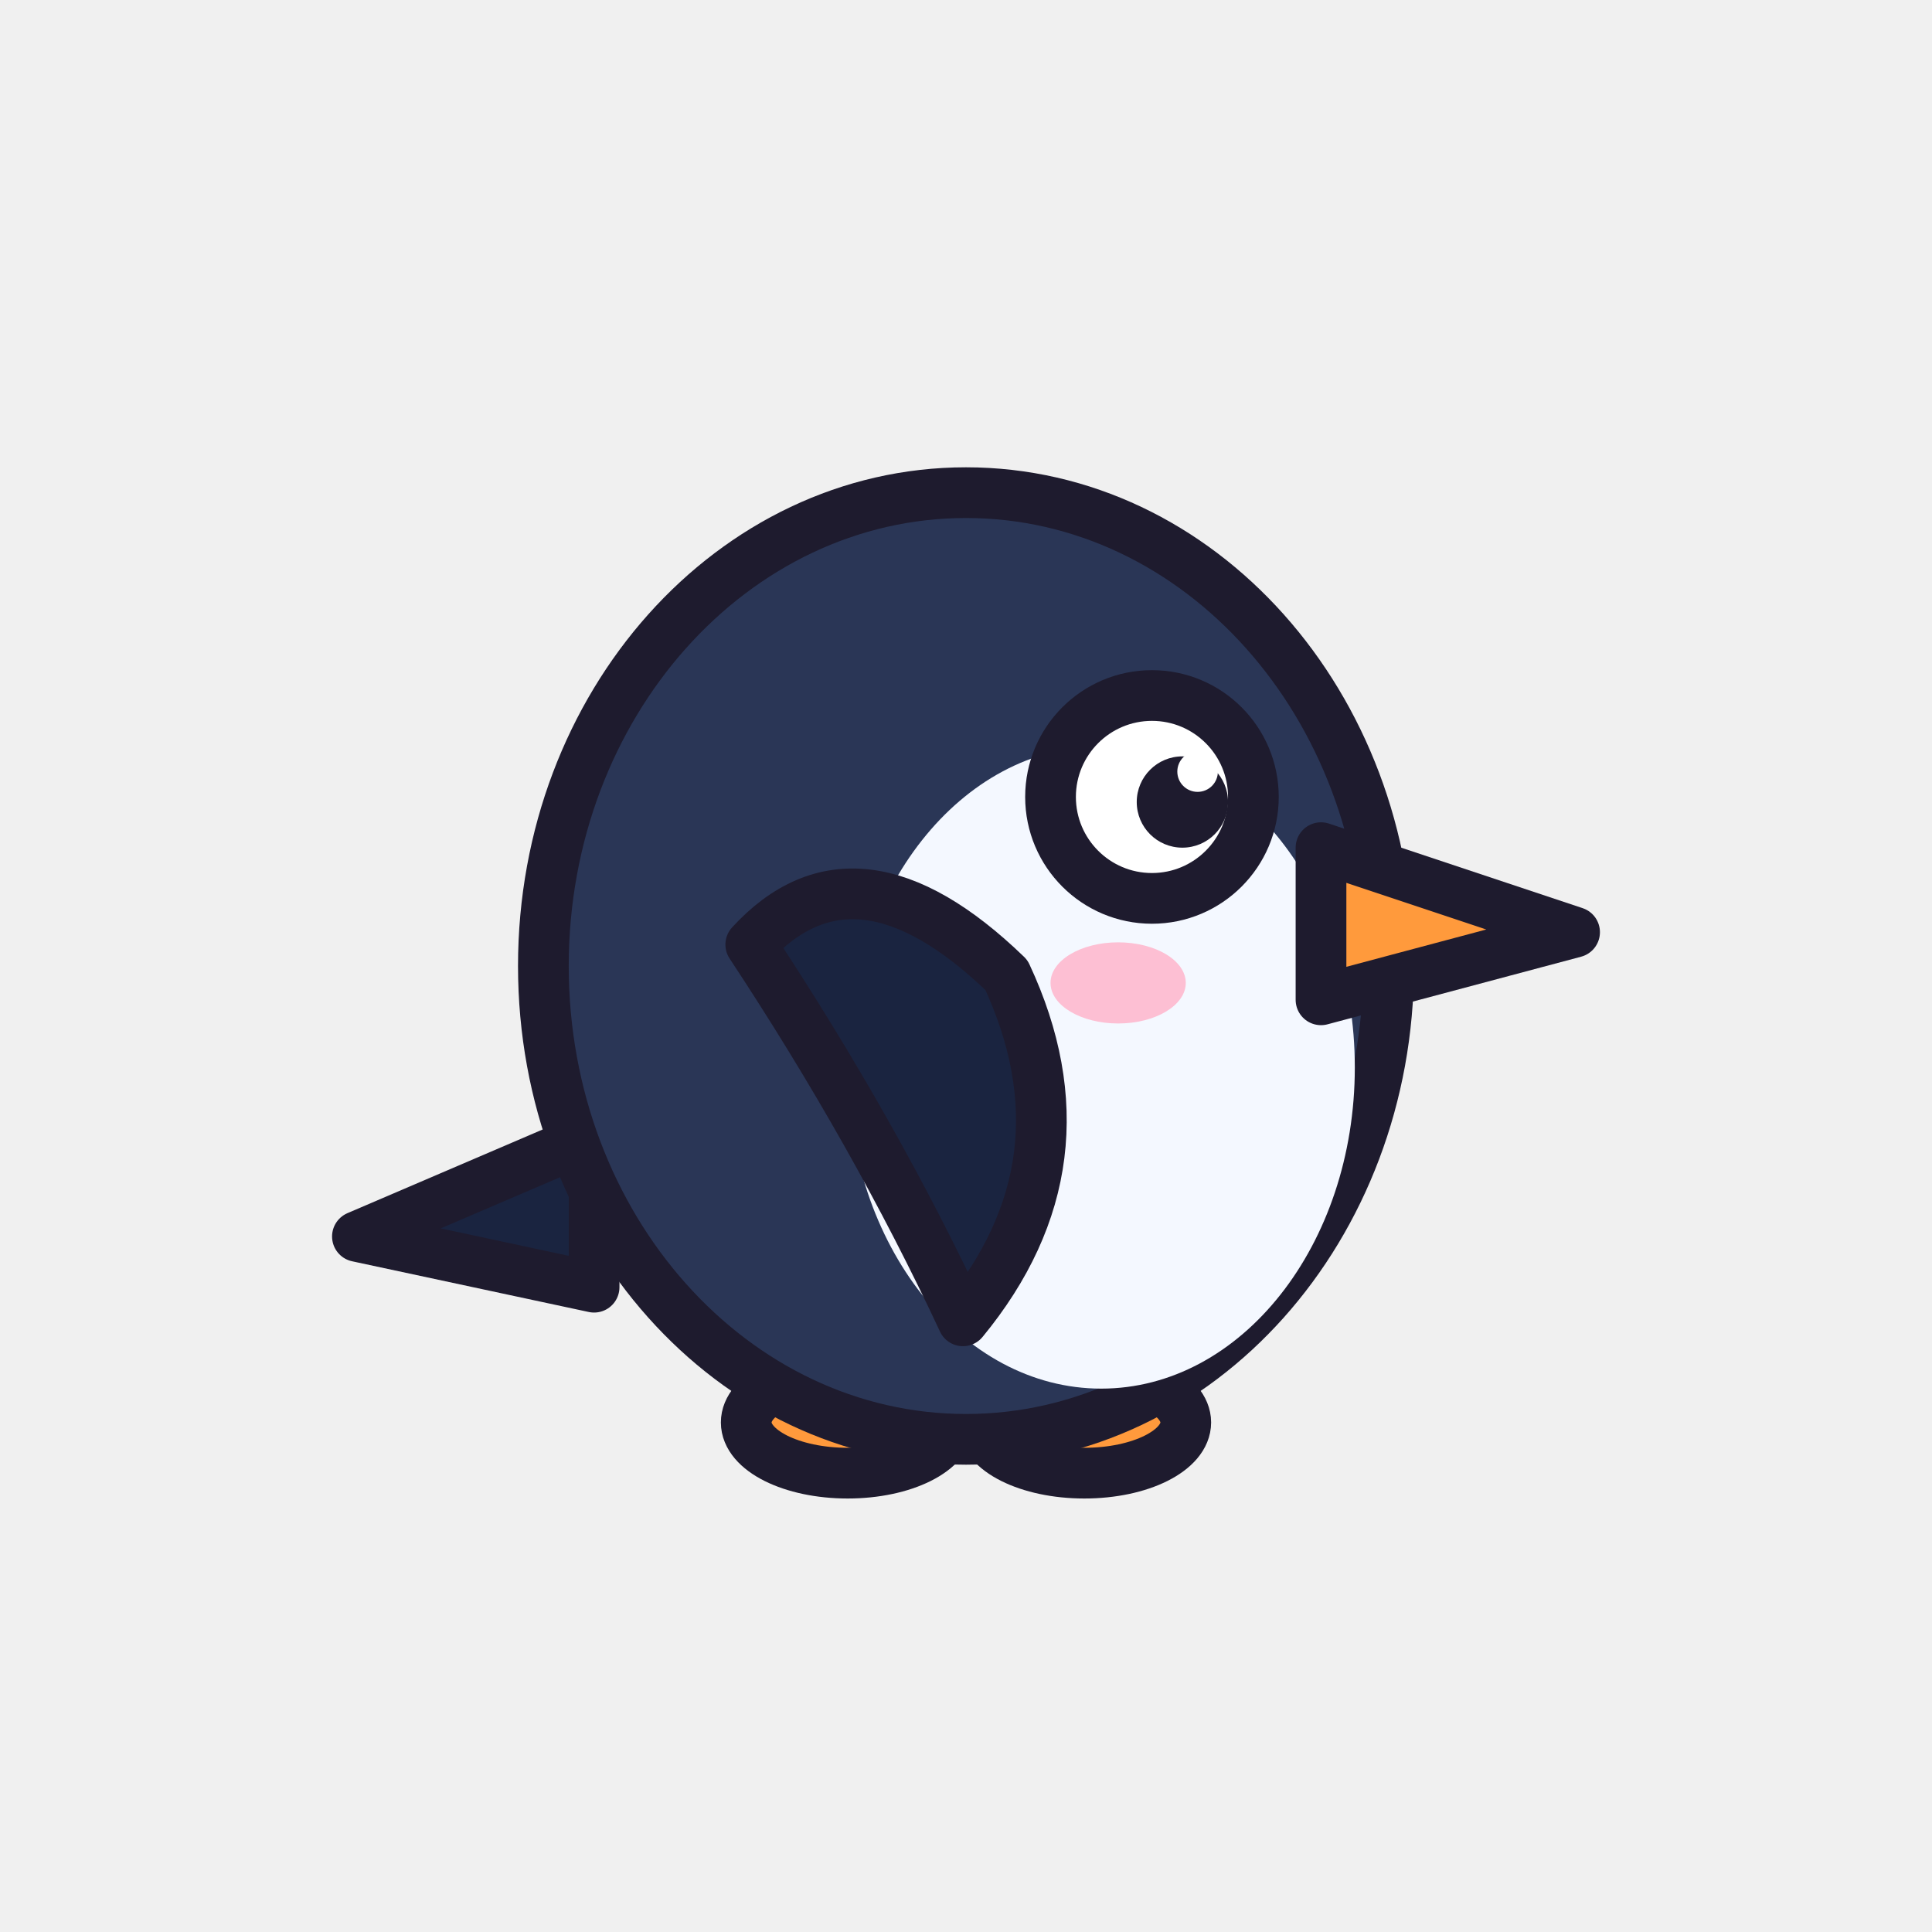
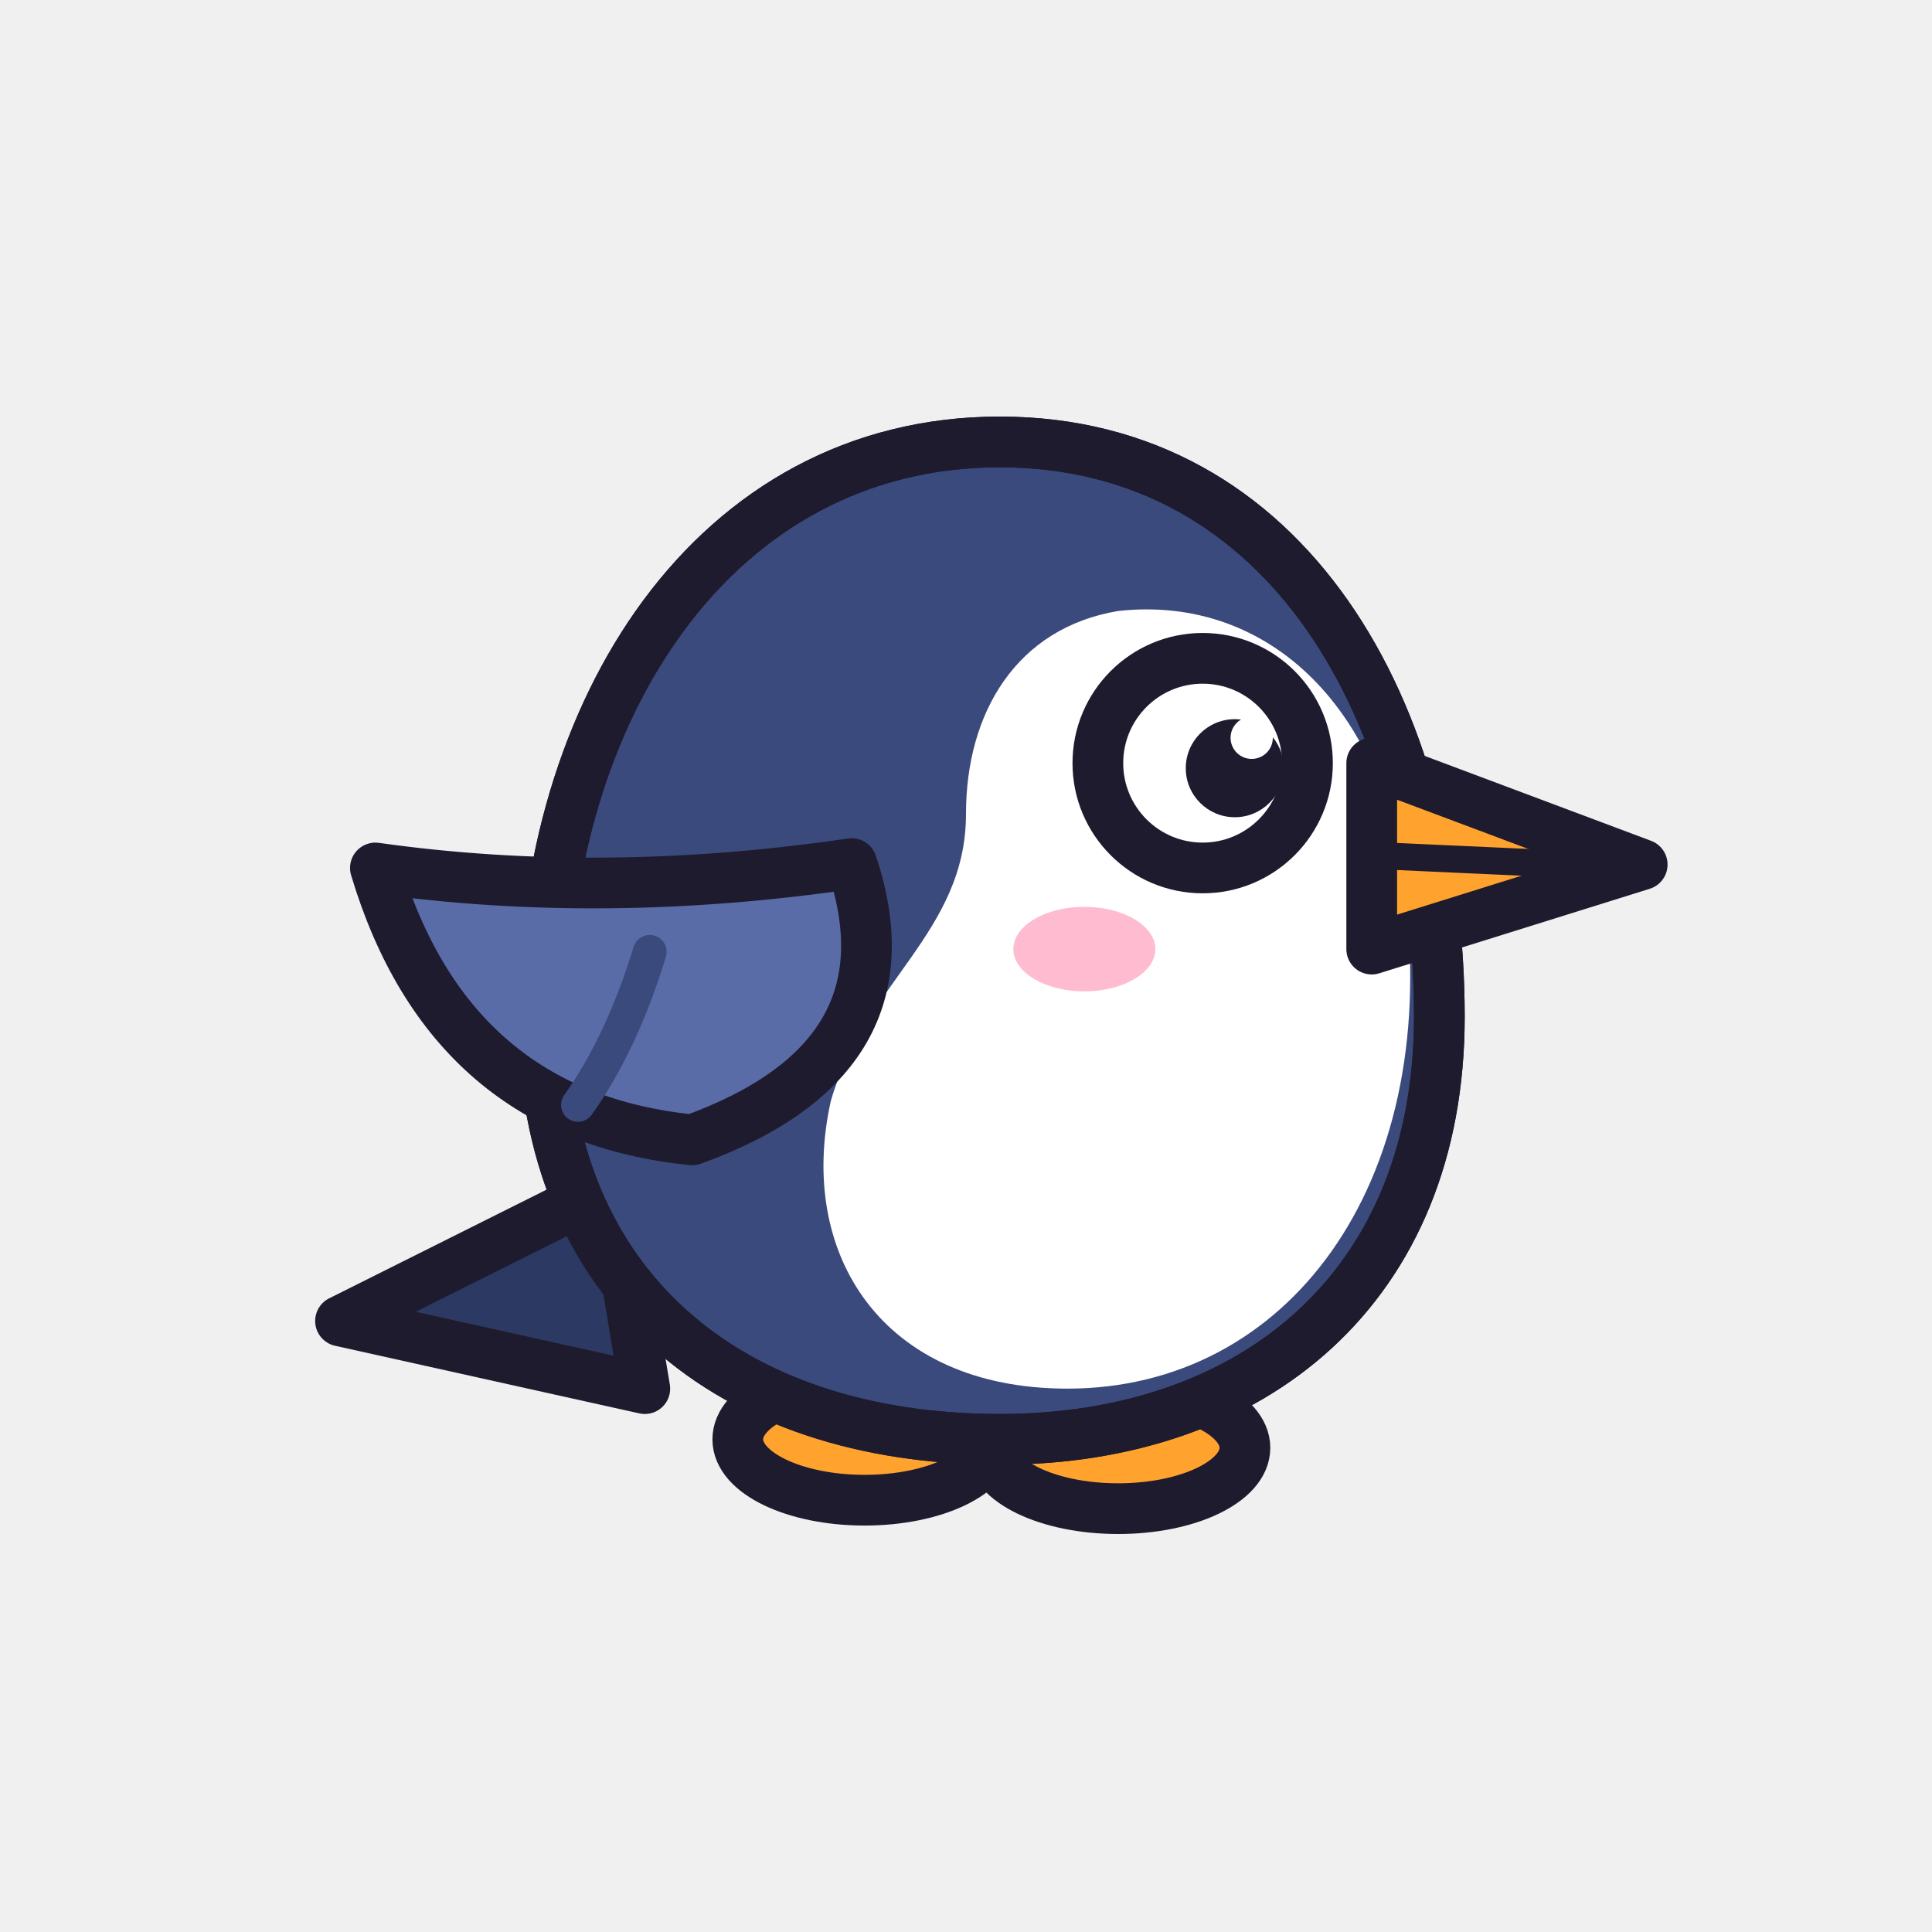
<svg xmlns="http://www.w3.org/2000/svg" width="120" height="120" viewBox="-60 -60 120 120">
  <g transform="scale(1.05)">
-     <path d="M-22 10 L-36 16 L-22 19Z" fill="#1A2440" stroke="#1E1B2E" stroke-width="3" stroke-linejoin="round" stroke-linecap="round" />
-     <ellipse cx="-7" cy="27" rx="6" ry="3" fill="#FF9A3C" stroke="#1E1B2E" stroke-width="3" stroke-linejoin="round" stroke-linecap="round" />
-     <ellipse cx="7" cy="27" rx="6" ry="3" fill="#FF9A3C" stroke="#1E1B2E" stroke-width="3" stroke-linejoin="round" stroke-linecap="round" />
-     <ellipse rx="25" ry="28" fill="#2A3656" stroke="#1E1B2E" stroke-width="3" stroke-linejoin="round" stroke-linecap="round" />
-     <ellipse cx="8" cy="6" rx="15" ry="19" fill="#F4F8FF" />
-     <path d="M21 -7 L36 -2 L21 2Z" fill="#FF9A3C" stroke="#1E1B2E" stroke-width="3" stroke-linejoin="round" stroke-linecap="round" />
-     <circle cx="11" cy="-10" r="6" fill="#fff" stroke="#1E1B2E" stroke-width="3" stroke-linejoin="round" stroke-linecap="round" />
-     <circle cx="12.80" cy="-9.70" r="2.70" fill="#1E1B2E" />
-     <circle cx="13.70" cy="-11.50" r="1.20" fill="#fff" />
-     <ellipse cx="9" cy="1" rx="4" ry="2.4" fill="#FFB0C8" opacity=".8" />
-     <g transform="rotate(-60 -10 -2)">
-       <path d="M-12 -4 Q-3 -2 -6 10 Q-13 20 -25 18 Q-18 8 -12 -4Z" fill="#1A2440" stroke="#1E1B2E" stroke-width="3" stroke-linejoin="round" stroke-linecap="round" />
+     <path d="M-21 13 L-37 21 L-19 25Z" fill="#2C3A63" stroke="#1E1B2E" stroke-width="3" stroke-linejoin="round" stroke-linecap="round" />
+     <ellipse cx="-6" cy="28" rx="7.5" ry="3.6" fill="#FFA22E" stroke="#1E1B2E" stroke-width="3" stroke-linejoin="round" stroke-linecap="round" />
+     <ellipse cx="9" cy="28.5" rx="7.5" ry="3.6" fill="#FFA22E" stroke="#1E1B2E" stroke-width="3" stroke-linejoin="round" stroke-linecap="round" />
+     <path d="M2 -31 C19 -31 28 -15 28 3 C28 19 17 28 2 28 C-14 28 -25 19 -25 3 C-25 -15 -15 -31 2 -31Z" fill="#3B4A7C" stroke="#1E1B2E" stroke-width="3" stroke-linejoin="round" stroke-linecap="round" />
+     <path d="M9 -21 C18 -22 25 -15 26 -4 C28 13 19 25 6 25 C-5 25 -10 17 -8 8 C-6 1 0 -2 0 -9 C0 -15 3 -20 9 -21Z" fill="#FFFFFF" />
+     <path d="M2 -31 C19 -31 28 -15 28 3 C28 19 17 28 2 28 C-14 28 -25 19 -25 3 C-25 -15 -15 -31 2 -31Z" fill="none" stroke="#1E1B2E" stroke-width="3" stroke-linejoin="round" stroke-linecap="round" />
+     <ellipse cx="7" cy="-1" rx="4.2" ry="2.5" fill="#FFB0C8" opacity=".85" />
+     <path d="M24 -12 L40 -6 L24 -1Z" fill="#FFA22E" stroke="#1E1B2E" stroke-width="3" stroke-linejoin="round" stroke-linecap="round" />
+     <path d="M25 -6.5 L36 -6" stroke="#1E1B2E" stroke-width="1.6" stroke-linecap="round" />
+     <circle cx="14" cy="-12" r="6.2" fill="#fff" stroke="#1E1B2E" stroke-width="3" stroke-linejoin="round" stroke-linecap="round" />
+     <circle cx="15.9" cy="-11.7" r="2.9" fill="#1E1B2E" />
+     <circle cx="16.9" cy="-13.5" r="1.25" fill="#fff" />
+     <g transform="rotate(62 -8 -2)">
+       <path d="M-11 -5 Q1 -3 -1 11 Q-9 23 -24 20 Q-16 9 -11 -5Z" fill="#5A6CA8" stroke="#1E1B2E" stroke-width="3" stroke-linejoin="round" stroke-linecap="round" />
+       <path d="M-12 8 Q-8 12 -6 16" fill="none" stroke="#3B4A7C" stroke-width="2" stroke-linecap="round" />
    </g>
  </g>
</svg>
